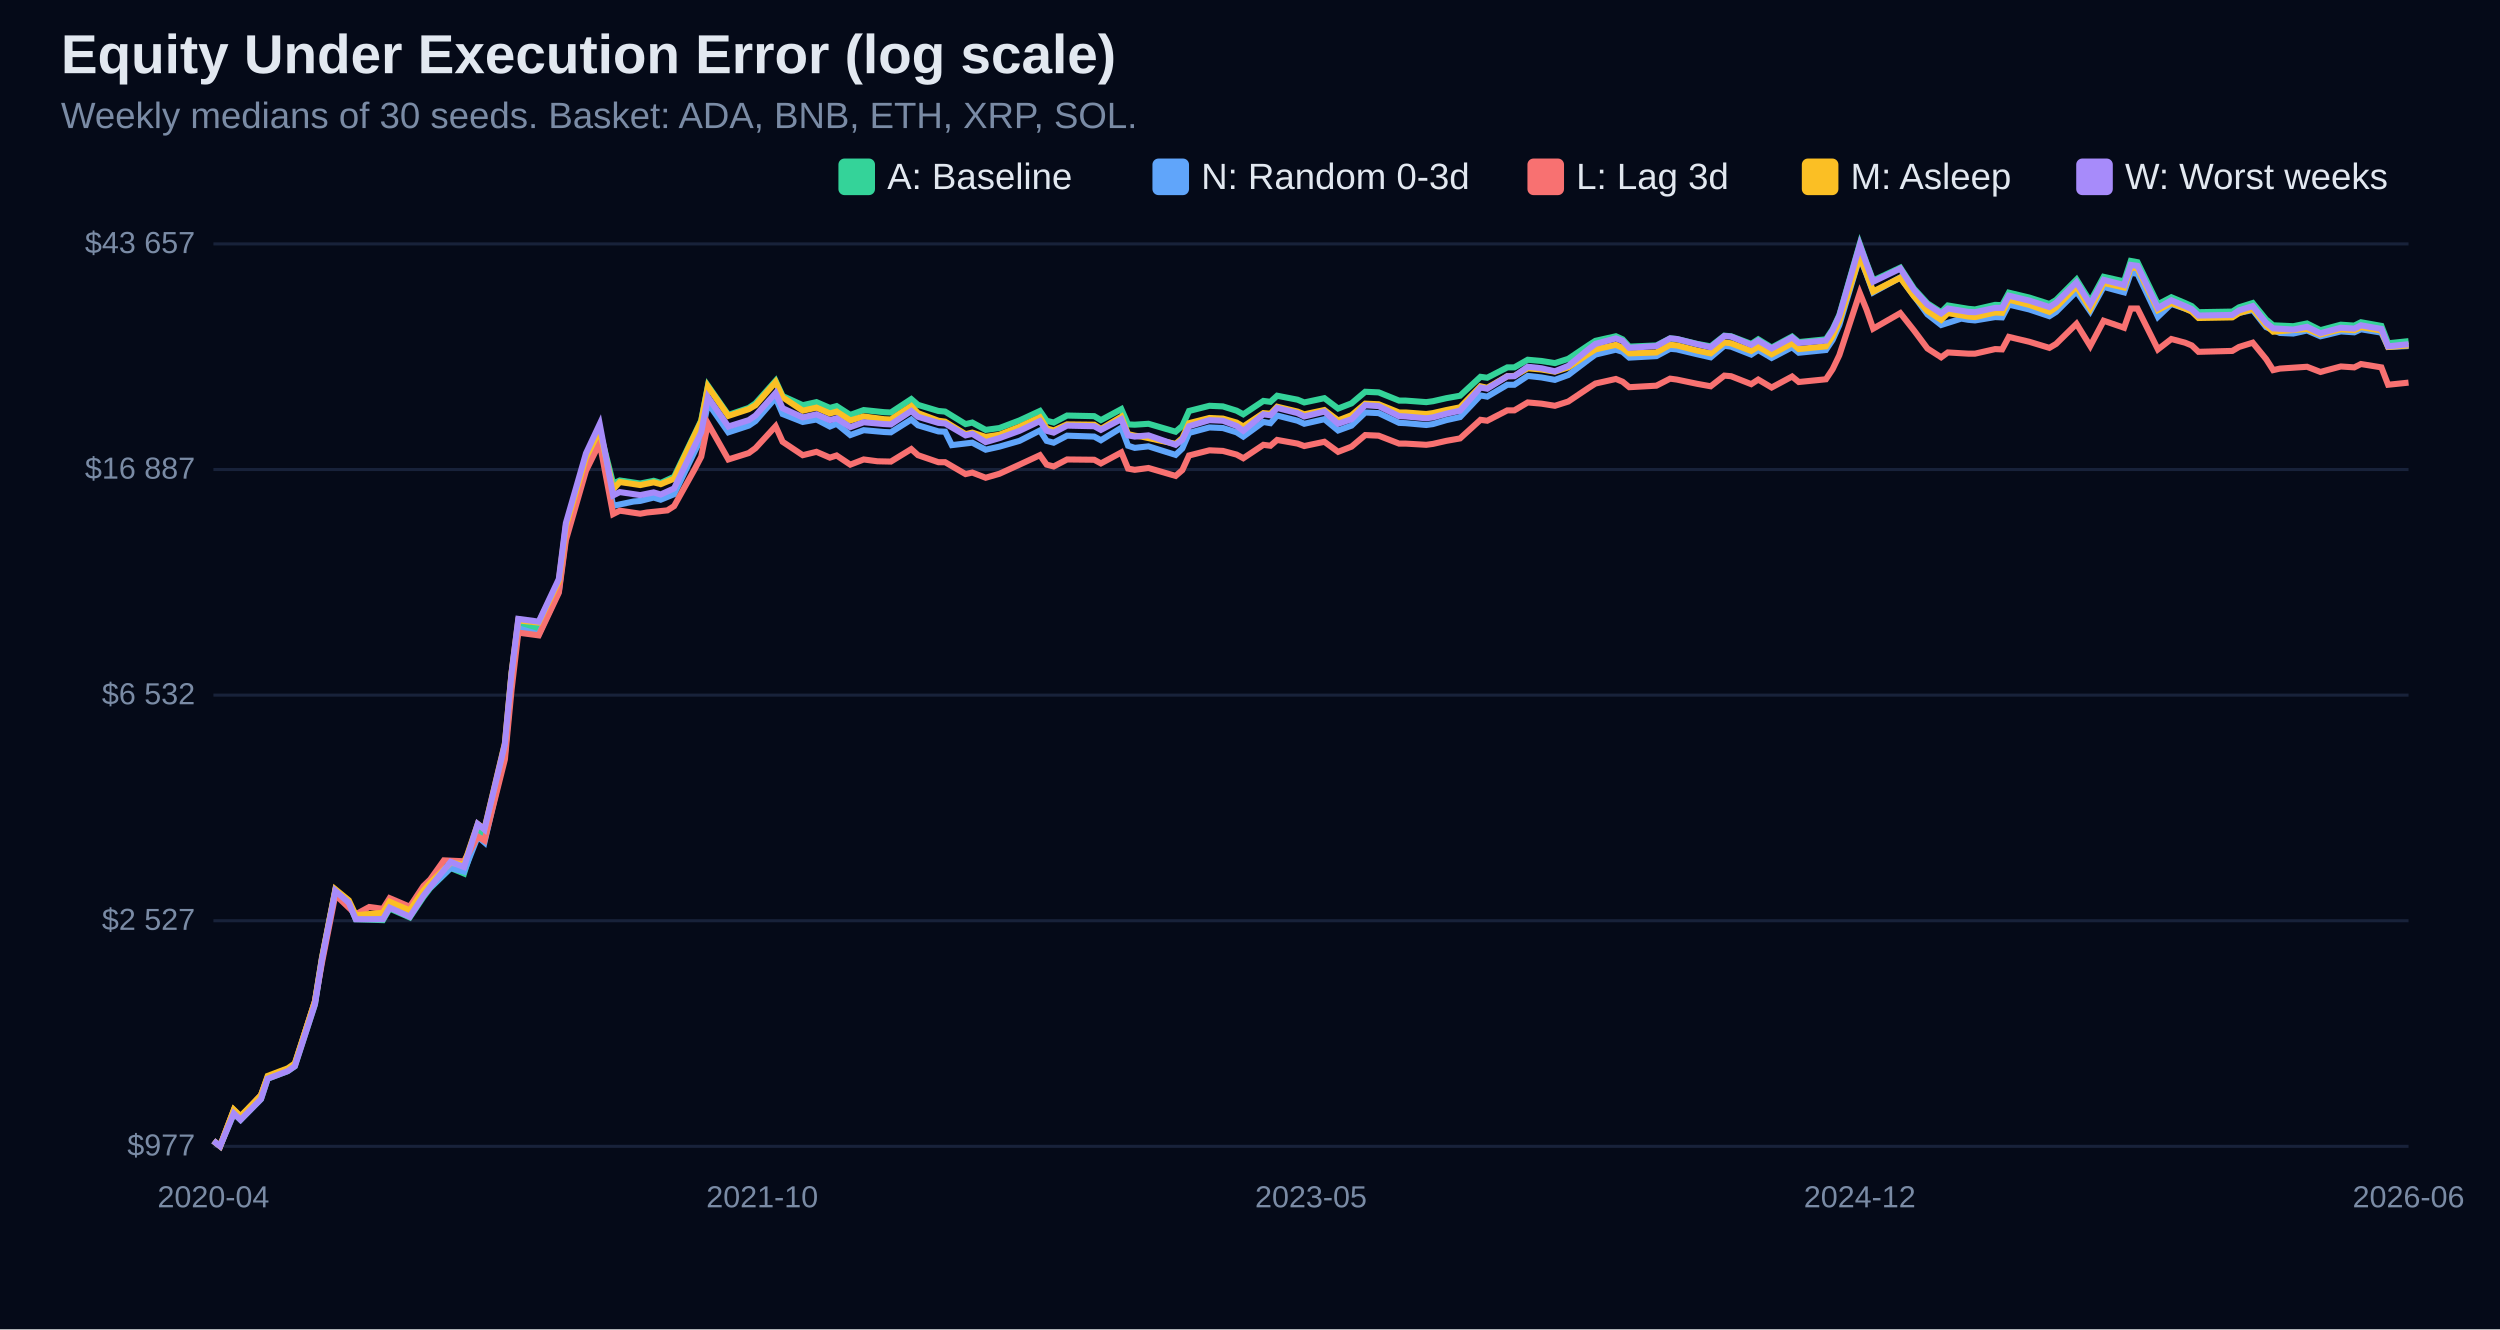
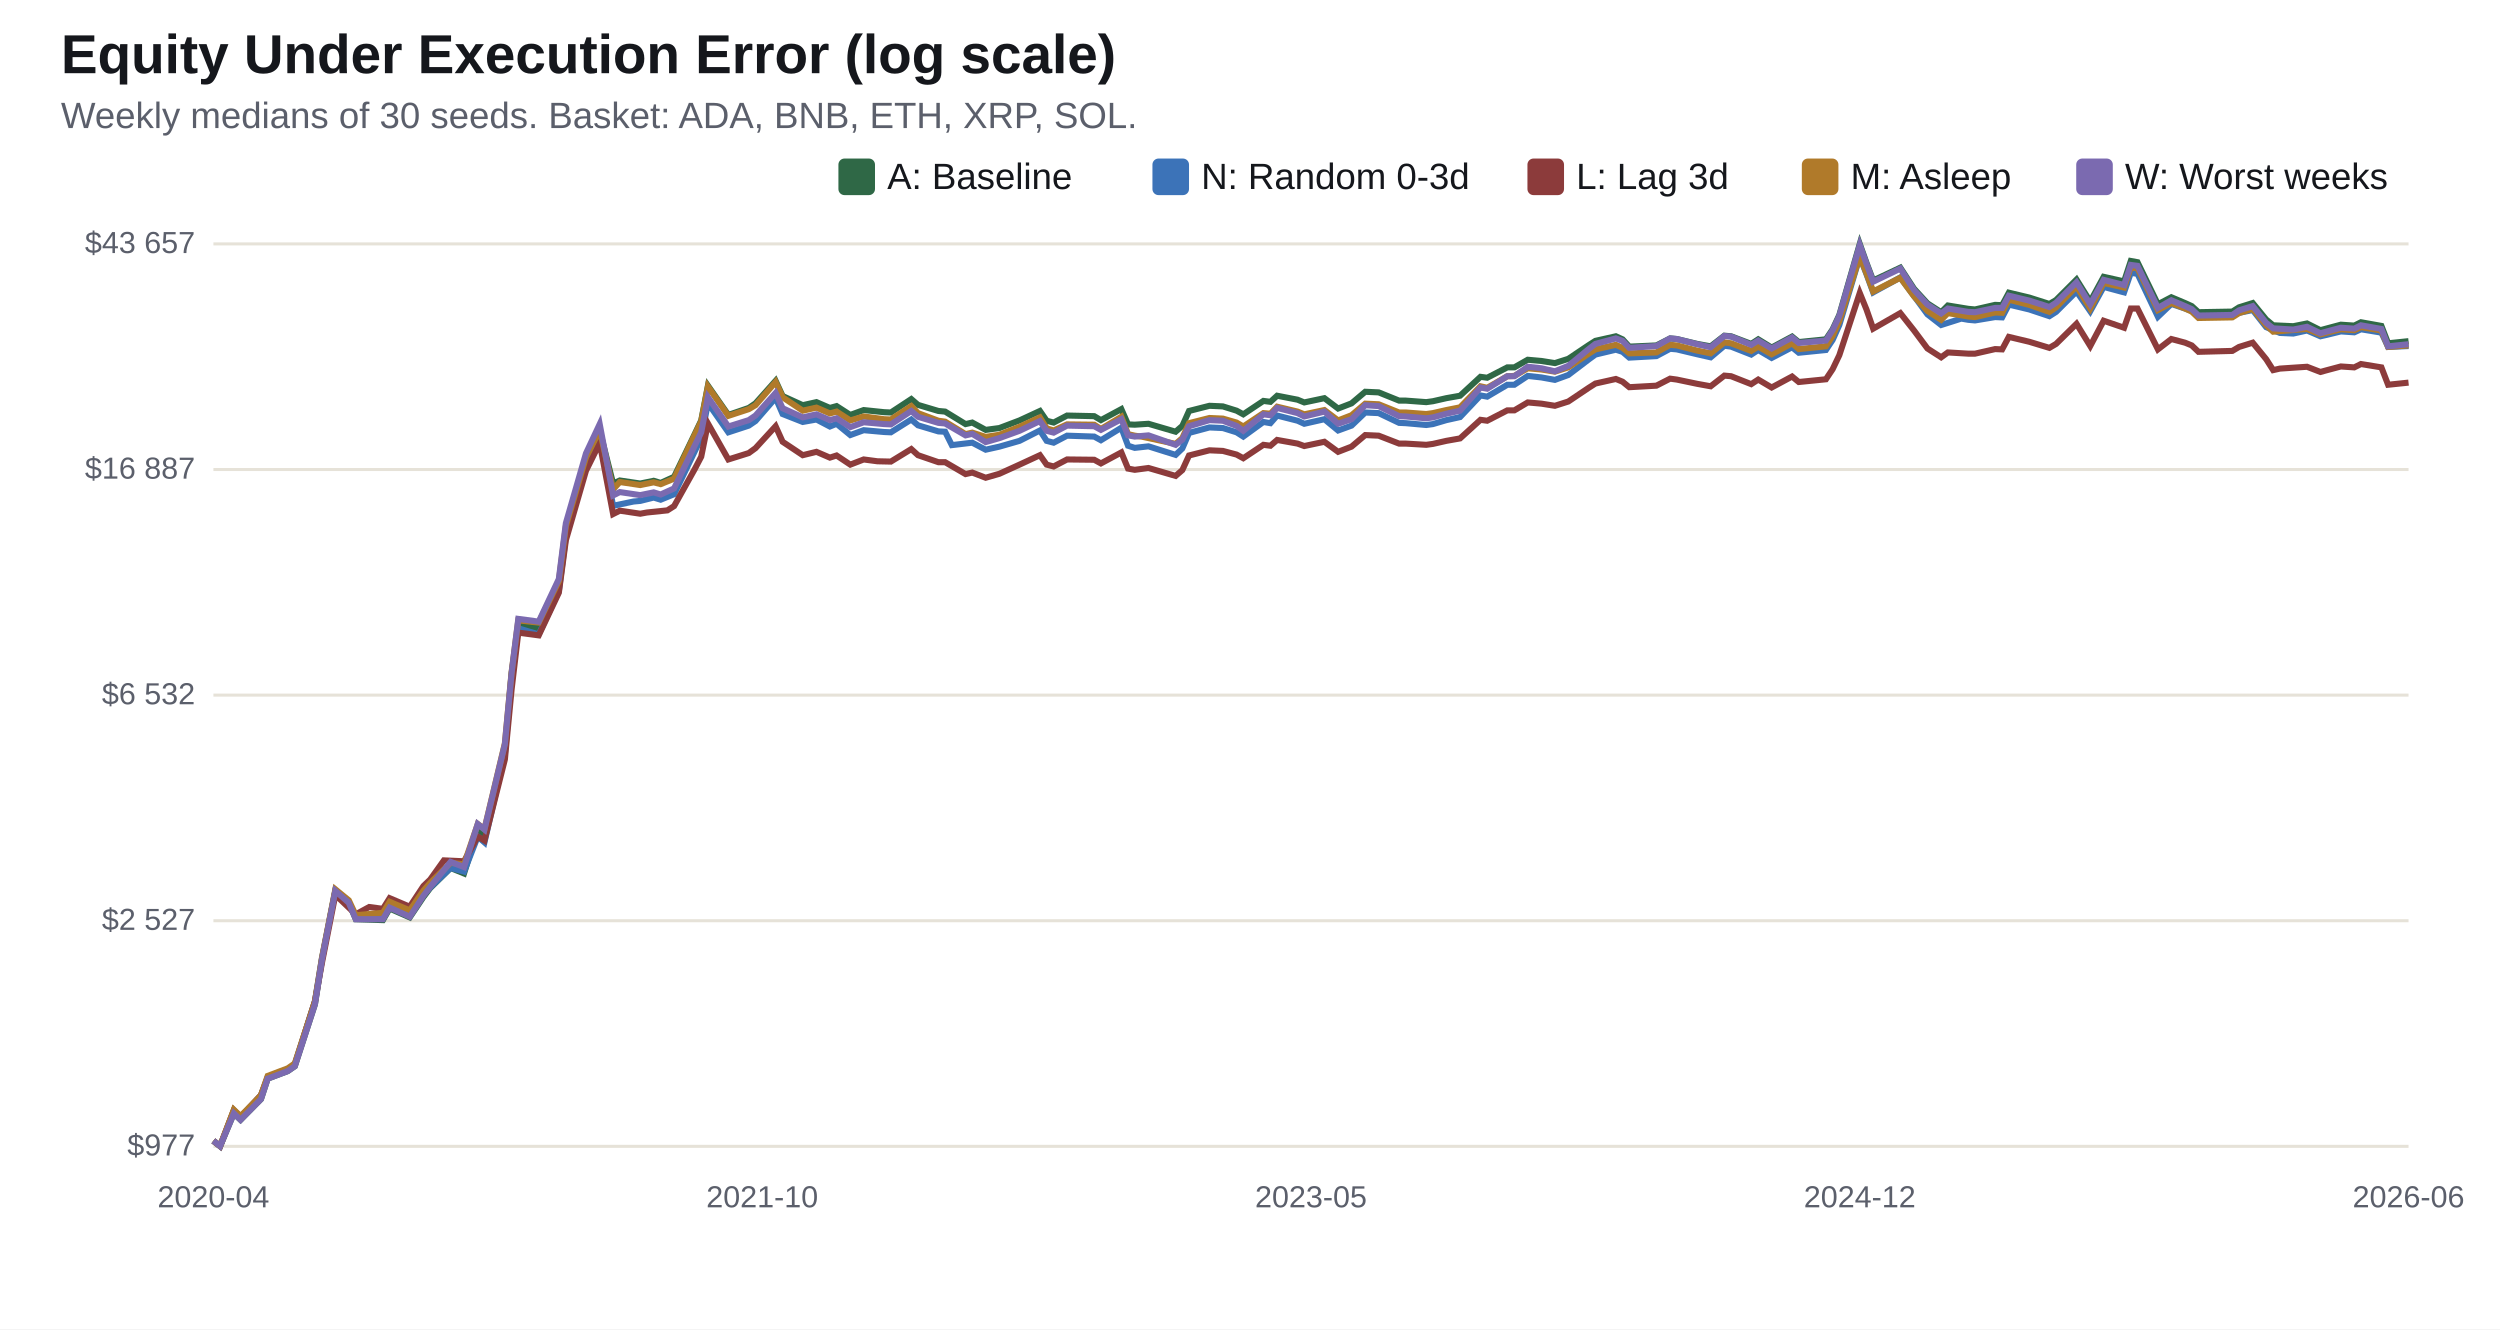
<svg xmlns="http://www.w3.org/2000/svg" width="820" height="436" viewBox="0 0 820 436" font-family="Plus Jakarta Sans,Segoe UI,Arial,sans-serif">
-   <rect width="820" height="436" fill="#050a18" />
-   <text x="20" y="24" font-size="18" font-weight="700" fill="#e2e8f0">Equity Under Execution Error (log scale)</text>
-   <text x="20" y="42" font-size="12" fill="#7a8ba5">Weekly medians of 30 seeds. Basket: ADA, BNB, ETH, XRP, SOL.</text>
-   <line x1="70" y1="376.0" x2="790" y2="376.0" stroke="#18223a" stroke-width="1" />
-   <text x="64" y="379.0" font-size="10" fill="#7a8ba5" text-anchor="end">$977</text>
-   <line x1="70" y1="302.0" x2="790" y2="302.0" stroke="#18223a" stroke-width="1" />
-   <text x="64" y="305.0" font-size="10" fill="#7a8ba5" text-anchor="end">$2 527</text>
-   <line x1="70" y1="228.0" x2="790" y2="228.0" stroke="#18223a" stroke-width="1" />
-   <text x="64" y="231.0" font-size="10" fill="#7a8ba5" text-anchor="end">$6 532</text>
-   <line x1="70" y1="154.0" x2="790" y2="154.0" stroke="#18223a" stroke-width="1" />
-   <text x="64" y="157.0" font-size="10" fill="#7a8ba5" text-anchor="end">$16 887</text>
-   <line x1="70" y1="80.0" x2="790" y2="80.0" stroke="#18223a" stroke-width="1" />
-   <text x="64" y="83.0" font-size="10" fill="#7a8ba5" text-anchor="end">$43 657</text>
-   <text x="70.0" y="396" font-size="10" fill="#7a8ba5" text-anchor="middle">2020-04</text>
-   <text x="250.0" y="396" font-size="10" fill="#7a8ba5" text-anchor="middle">2021-10</text>
-   <text x="430.0" y="396" font-size="10" fill="#7a8ba5" text-anchor="middle">2023-05</text>
-   <text x="610.0" y="396" font-size="10" fill="#7a8ba5" text-anchor="middle">2024-12</text>
-   <text x="790.0" y="396" font-size="10" fill="#7a8ba5" text-anchor="middle">2026-06</text>
-   <polyline points="70.0,374.2 72.2,375.9 76.7,365.2 78.9,367.3 85.6,360.5 87.8,353.8 94.4,351.3 96.7,349.7 103.3,329.4 105.6,314.8 110.0,292.2 114.4,296.1 116.7,301.5 125.6,301.8 127.8,298.0 134.4,300.9 138.9,294.2 141.1,291.3 147.8,284.7 152.2,286.5 156.7,272.1 158.9,274.1 165.6,246.0 167.8,221.1 170.0,205.1 176.7,206.1 183.3,192.0 185.6,173.8 192.2,150.8 196.7,141.2 201.1,158.6 203.3,157.6 210.0,158.6 214.4,157.7 216.7,158.4 221.1,156.4 227.8,142.5 230.0,137.9 232.2,126.5 238.9,136.1 245.6,133.8 247.8,132.3 254.4,124.9 256.7,129.9 263.3,132.9 267.8,131.9 272.2,133.8 274.4,133.2 278.9,136.1 283.3,134.5 290.0,135.2 292.2,135.3 298.9,130.9 301.1,132.8 307.8,134.8 310.0,135.0 316.7,139.1 318.9,138.6 323.3,141.0 327.8,140.4 334.4,137.9 341.1,134.8 343.3,138.0 345.6,138.6 350.0,136.3 358.9,136.5 361.1,137.8 367.8,134.2 370.0,139.2 372.2,139.3 376.7,139.0 385.6,141.6 387.8,139.7 390.0,134.8 396.7,133.1 401.1,133.3 405.6,134.7 407.8,135.9 414.4,131.5 416.7,131.8 418.9,129.8 425.6,131.1 427.8,132.0 434.4,130.6 438.9,134.0 443.3,132.3 447.8,128.5 452.2,128.7 458.9,131.4 461.1,131.4 467.8,131.9 470.0,131.6 474.4,130.6 478.9,129.8 485.6,123.6 487.8,123.9 494.4,120.5 496.7,120.5 501.1,118.0 505.6,118.4 510.0,119.1 514.4,117.7 521.1,113.2 523.3,111.8 530.0,110.3 532.2,111.3 534.4,113.7 543.3,113.3 547.8,111.0 550.0,111.2 556.7,112.8 561.1,113.6 565.6,110.1 567.8,110.3 574.4,112.8 576.7,111.3 581.1,114.0 587.8,110.4 590.0,112.2 598.9,111.3 601.1,108.0 603.3,103.3 610.0,80.0 612.2,86.2 614.4,92.0 623.3,87.8 627.8,94.7 632.2,99.5 636.7,102.4 638.9,100.2 645.6,101.3 647.8,101.5 654.4,100.0 656.7,100.1 658.9,96.0 665.6,97.6 672.2,99.7 674.4,98.4 681.1,91.7 685.6,98.9 690.0,90.8 696.7,92.3 698.9,85.6 701.1,86.0 707.8,99.8 712.2,97.5 716.7,99.4 718.9,100.4 721.1,102.4 732.2,102.2 734.4,100.8 738.9,99.4 743.3,104.8 745.6,106.7 752.2,107.0 756.7,106.1 761.1,108.3 763.3,107.7 767.8,106.5 772.2,106.8 774.4,105.7 781.1,106.9 783.3,112.6 790.0,111.9" fill="none" stroke="#34d399" stroke-width="2" />
-   <polyline points="70.0,374.2 72.2,376.0 76.7,364.2 78.9,366.4 85.6,359.3 87.8,353.3 94.4,350.7 96.7,349.1 103.3,328.4 105.6,314.3 110.0,292.1 114.4,296.1 116.7,300.7 125.6,301.0 127.8,297.4 134.4,300.2 138.9,293.4 141.1,291.1 147.8,284.7 152.2,285.9 156.7,274.4 158.9,276.3 165.6,247.4 167.8,223.4 170.0,206.1 176.7,208.1 183.3,193.9 185.6,176.1 192.2,152.7 196.7,143.4 201.1,165.9 207.8,164.5 210.0,164.3 214.4,163.2 216.7,163.9 221.1,162.1 227.8,148.2 230.0,143.7 232.2,132.2 238.9,141.8 245.6,139.6 247.8,138.1 254.4,130.5 256.7,135.8 263.3,138.4 267.8,137.6 272.2,139.9 274.4,139.0 278.9,142.7 283.3,141.1 290.0,141.7 292.2,141.8 298.9,137.6 301.1,139.5 307.8,141.5 310.0,141.6 312.2,146.0 318.9,145.2 323.3,147.5 327.8,146.5 334.4,144.6 341.1,141.2 343.3,144.6 345.6,145.2 350.0,142.9 358.9,143.2 361.1,144.4 367.8,140.3 370.0,146.2 372.2,146.9 376.7,146.4 385.6,149.2 387.8,147.1 390.0,142.0 396.7,140.2 401.1,140.4 405.6,141.8 407.8,143.2 414.4,138.4 416.7,138.8 418.9,136.3 425.6,138.0 427.8,139.0 434.4,137.5 438.9,141.2 443.3,139.6 447.8,135.3 452.2,135.5 458.9,138.7 461.1,138.8 467.8,139.4 470.0,139.1 474.4,137.8 478.9,136.8 485.6,129.7 487.8,130.1 494.4,126.2 496.7,126.2 501.1,123.3 505.6,123.8 510.0,124.6 514.4,123.0 521.1,117.9 523.3,116.3 530.0,114.7 532.2,115.4 534.4,117.3 543.3,116.8 547.8,114.4 550.0,114.6 556.7,116.2 561.1,117.2 565.6,113.4 567.8,113.7 574.4,116.3 576.7,114.8 581.1,117.4 587.8,113.9 590.0,115.7 598.9,114.8 601.1,111.5 603.3,106.6 610.0,84.2 612.2,89.9 614.4,95.9 623.3,91.0 627.8,97.1 632.2,103.1 636.7,106.6 643.3,104.5 645.6,104.9 647.8,105.1 654.4,104.0 656.7,104.1 658.9,99.9 665.6,101.5 672.2,103.7 674.4,102.3 681.1,95.6 685.6,102.1 690.0,94.1 696.7,95.9 698.9,89.5 701.1,89.8 707.8,103.9 712.2,99.7 716.7,101.2 718.9,102.0 721.1,103.9 732.2,103.7 734.4,102.6 738.9,101.7 743.3,107.3 747.8,109.2 752.2,109.4 756.7,108.4 761.1,110.3 763.3,109.8 767.8,108.7 772.2,109.0 774.4,108.0 781.1,109.1 783.3,113.8 790.0,113.5" fill="none" stroke="#60a5fa" stroke-width="2" />
-   <polyline points="70.0,374.2 72.2,375.9 76.7,364.2 78.9,366.4 85.6,359.2 87.8,353.5 94.4,350.9 96.7,349.3 103.3,328.4 105.6,315.8 110.0,293.5 116.7,299.9 121.1,297.5 125.6,298.1 127.8,294.6 134.4,297.4 138.9,290.6 141.1,288.5 145.6,282.2 152.2,282.5 156.7,274.4 158.9,275.7 165.6,249.1 167.8,226.2 170.0,207.5 176.7,208.4 183.3,194.4 185.6,177.2 192.2,154.4 196.7,145.3 201.1,168.6 203.3,167.5 210.0,168.5 212.2,168.1 218.9,167.4 221.1,166.0 227.8,154.0 230.0,149.8 232.2,138.9 238.9,150.7 245.6,148.6 247.8,147.0 254.4,139.8 256.7,144.9 263.3,149.3 267.8,148.2 272.2,150.1 274.4,149.4 278.9,152.4 283.3,150.7 287.8,151.3 292.2,151.4 298.9,147.3 301.1,149.3 307.8,151.6 310.0,151.6 316.7,155.5 318.9,155.0 323.3,156.7 327.8,155.4 334.4,152.4 341.1,149.3 343.3,152.4 345.6,153.0 350.0,150.7 358.9,150.8 361.1,152.0 367.8,148.4 370.0,153.7 372.2,154.1 376.7,153.5 385.6,156.1 387.8,154.2 390.0,149.4 396.7,147.7 401.1,147.9 405.6,149.1 407.8,150.3 414.4,145.9 416.7,146.2 418.9,144.3 425.6,145.5 427.8,146.3 434.4,144.9 438.9,148.2 443.3,146.5 447.8,142.7 452.2,142.9 458.9,145.5 461.1,145.5 467.8,145.9 470.0,145.6 474.4,144.6 478.9,143.8 485.6,137.7 487.8,138.0 494.4,134.6 496.7,134.6 501.1,132.0 505.6,132.4 510.0,133.1 514.4,131.7 521.1,127.2 523.3,125.8 530.0,124.3 532.2,125.2 534.4,127.0 543.3,126.5 547.8,124.2 550.0,124.5 556.7,125.9 561.1,126.7 565.6,123.2 567.8,123.4 574.4,126.0 576.7,124.5 581.1,127.1 587.8,123.5 590.0,125.3 598.9,124.4 601.1,121.1 603.3,116.5 610.0,96.1 612.2,101.5 614.4,107.8 623.3,102.7 627.8,108.4 632.2,114.3 636.7,117.2 638.9,115.6 645.6,116.0 647.8,116.0 654.4,114.5 656.7,114.6 658.9,110.5 665.6,112.1 672.2,114.1 674.4,112.8 681.1,106.2 685.6,113.5 690.0,105.2 696.7,107.5 698.9,101.2 701.1,101.2 707.8,114.6 712.2,111.2 716.7,112.4 718.9,113.3 721.1,115.4 732.2,115.1 734.4,113.8 738.9,112.4 743.3,117.8 745.6,121.4 747.8,120.9 756.7,120.3 761.1,122.0 763.3,121.4 767.8,120.2 772.2,120.5 774.4,119.4 781.1,120.5 783.3,126.2 790.0,125.5" fill="none" stroke="#f87171" stroke-width="2" />
-   <polyline points="70.0,374.2 72.2,375.9 76.7,364.0 78.9,366.1 85.6,359.3 87.8,352.9 94.4,350.4 96.7,348.8 103.3,328.6 105.6,314.2 110.0,291.7 114.4,295.3 116.7,300.2 125.6,299.4 127.8,295.8 134.4,298.6 138.9,292.1 141.1,289.6 147.8,283.0 152.2,283.5 156.7,270.3 158.9,271.9 165.6,243.8 167.8,220.5 170.0,203.5 176.7,204.2 183.3,190.6 185.6,172.6 192.2,150.0 196.7,141.1 201.1,160.5 203.3,158.1 210.0,159.1 214.4,158.2 216.7,158.8 221.1,157.0 227.8,142.8 230.0,138.2 232.2,126.8 238.9,136.4 245.6,134.2 247.8,132.9 254.4,125.3 256.7,130.3 263.3,134.7 267.8,133.7 272.2,135.6 274.4,135.0 278.9,137.9 283.3,136.6 290.0,137.5 292.2,137.6 298.9,133.2 301.1,135.5 307.8,138.0 310.0,138.3 316.7,142.4 318.9,141.9 323.3,143.3 327.8,142.6 334.4,140.0 341.1,136.9 343.3,140.5 345.6,141.2 350.0,139.2 358.9,139.3 361.1,140.7 367.8,136.7 370.0,142.4 372.2,142.9 374.4,143.2 385.6,145.6 387.8,143.7 390.0,138.8 396.7,137.1 401.1,137.3 405.6,138.6 407.8,139.9 414.4,135.5 416.7,135.7 418.9,133.4 425.6,135.0 427.8,135.9 434.4,134.5 438.9,137.9 443.3,136.2 447.8,132.4 452.2,132.6 458.9,135.3 461.1,135.3 467.8,135.8 470.0,135.5 474.4,134.5 478.9,133.6 485.6,126.7 487.8,127.2 494.4,123.4 496.7,123.3 501.1,120.8 505.6,121.2 510.0,121.9 514.4,120.5 521.1,116.0 523.3,114.6 530.0,113.1 532.2,114.1 534.4,115.9 543.3,115.6 547.8,113.1 550.0,113.3 556.7,115.0 561.1,115.9 565.6,112.3 567.8,112.6 574.4,115.1 576.7,113.7 581.1,116.2 587.8,112.6 590.0,114.5 598.9,113.6 601.1,110.2 603.3,105.3 610.0,84.1 612.2,89.7 614.4,95.6 623.3,91.1 627.8,97.2 632.2,102.0 636.7,104.9 638.9,102.7 645.6,103.8 647.8,104.0 654.4,102.5 656.7,102.6 658.9,98.3 665.6,100.0 672.2,102.3 674.4,100.8 681.1,93.9 685.6,101.2 690.0,92.8 696.7,94.3 698.9,87.7 701.1,88.0 707.8,101.7 712.2,99.4 716.7,101.2 718.9,102.2 721.1,104.3 732.2,104.1 734.4,102.7 738.9,101.3 743.3,106.7 745.6,108.8 747.8,108.6 756.7,107.9 761.1,109.7 763.3,109.1 767.8,108.0 772.2,108.3 774.4,107.3 781.1,108.4 783.3,113.8 790.0,113.3" fill="none" stroke="#fbbf24" stroke-width="2" />
-   <polyline points="70.0,374.2 72.2,375.9 76.7,365.2 78.9,367.3 85.6,360.5 87.8,353.8 94.4,351.3 96.7,349.7 103.3,329.4 105.6,314.8 110.0,292.2 114.4,296.1 116.7,301.5 125.6,301.5 127.8,297.7 134.4,300.7 138.9,293.8 141.1,290.9 147.8,282.7 152.2,284.4 156.7,270.3 158.9,272.1 165.6,244.1 167.8,220.8 170.0,203.0 176.7,203.9 183.3,189.9 185.6,171.6 192.2,148.7 196.7,139.1 201.1,162.5 203.3,161.4 210.0,162.4 214.4,161.5 216.7,162.2 221.1,160.2 227.8,146.3 230.0,141.8 232.2,130.3 238.9,139.9 245.6,137.8 247.8,136.3 254.4,128.9 256.7,133.9 263.3,136.9 267.8,135.9 272.2,137.8 274.4,137.2 278.9,140.1 283.3,138.5 290.0,139.1 292.2,139.2 298.9,134.8 301.1,136.7 307.8,138.7 310.0,138.9 316.7,142.8 318.9,142.3 323.3,145.0 327.8,143.7 334.4,141.3 341.1,138.1 343.3,141.3 345.6,141.9 350.0,139.6 358.9,139.8 361.1,141.0 367.8,137.5 370.0,142.8 372.2,143.2 376.7,142.8 385.6,145.9 387.8,144.2 390.0,139.8 396.7,137.8 401.1,138.0 405.6,139.7 407.8,141.3 414.4,135.9 416.7,136.2 418.9,133.8 425.6,135.5 427.8,136.6 434.4,135.0 438.9,139.0 443.3,137.5 447.8,132.9 452.2,133.2 458.9,136.5 461.1,136.6 467.8,137.2 470.0,136.9 474.4,135.7 478.9,134.7 485.6,127.1 487.8,127.5 494.4,123.4 496.7,123.4 501.1,120.3 505.6,120.8 510.0,121.8 514.4,120.0 521.1,114.5 523.3,112.8 530.0,111.0 532.2,111.8 534.4,114.1 543.3,113.5 547.8,111.0 550.0,111.2 556.7,112.9 561.1,113.9 565.6,110.2 567.8,110.4 574.4,113.1 576.7,111.7 581.1,114.3 587.8,110.7 590.0,112.5 598.9,111.7 601.1,108.3 603.3,103.6 610.0,80.4 612.2,86.5 614.4,92.4 623.3,88.1 627.8,95.1 632.2,99.9 636.7,102.8 638.9,101.2 645.6,102.3 647.8,102.4 654.4,101.0 656.7,101.0 658.9,97.0 665.6,98.6 672.2,100.7 674.4,99.3 681.1,92.6 685.6,99.8 690.0,91.8 696.7,93.5 698.9,86.9 701.1,87.2 707.8,101.0 712.2,98.5 716.7,100.4 718.9,101.4 721.1,103.5 732.2,103.3 734.4,101.8 738.9,100.4 743.3,105.9 745.6,107.7 752.2,108.1 756.7,107.2 761.1,109.3 763.3,108.7 767.8,107.5 772.2,107.8 774.4,106.7 781.1,107.9 783.3,113.6 790.0,112.9" fill="none" stroke="#a78bfa" stroke-width="2" />
-   <text x="697" y="62" font-size="12" fill="#e2e8f0">W: Worst weeks</text>
-   <rect x="681" y="52" width="12" height="12" rx="2" fill="#a78bfa" />
-   <text x="607" y="62" font-size="12" fill="#e2e8f0">M: Asleep</text>
-   <rect x="591" y="52" width="12" height="12" rx="2" fill="#fbbf24" />
-   <text x="517" y="62" font-size="12" fill="#e2e8f0">L: Lag 3d</text>
-   <rect x="501" y="52" width="12" height="12" rx="2" fill="#f87171" />
-   <text x="394" y="62" font-size="12" fill="#e2e8f0">N: Random 0-3d</text>
-   <rect x="378" y="52" width="12" height="12" rx="2" fill="#60a5fa" />
-   <text x="291" y="62" font-size="12" fill="#e2e8f0">A: Baseline</text>
-   <rect x="275" y="52" width="12" height="12" rx="2" fill="#34d399" />
+   <rect width="820" height="436" fill="#FFFFFF" />
+   <text x="20" y="24" font-size="18" font-weight="700" fill="#15171C">Equity Under Execution Error (log scale)</text>
+   <text x="20" y="42" font-size="12" fill="#5B5F6B">Weekly medians of 30 seeds. Basket: ADA, BNB, ETH, XRP, SOL.</text>
+   <line x1="70" y1="376.0" x2="790" y2="376.0" stroke="#E6E2D8" stroke-width="1" />
+   <text x="64" y="379.0" font-size="10" fill="#5B5F6B" text-anchor="end">$977</text>
+   <line x1="70" y1="302.0" x2="790" y2="302.0" stroke="#E6E2D8" stroke-width="1" />
+   <text x="64" y="305.0" font-size="10" fill="#5B5F6B" text-anchor="end">$2 527</text>
+   <line x1="70" y1="228.0" x2="790" y2="228.0" stroke="#E6E2D8" stroke-width="1" />
+   <text x="64" y="231.0" font-size="10" fill="#5B5F6B" text-anchor="end">$6 532</text>
+   <line x1="70" y1="154.0" x2="790" y2="154.0" stroke="#E6E2D8" stroke-width="1" />
+   <text x="64" y="157.0" font-size="10" fill="#5B5F6B" text-anchor="end">$16 887</text>
+   <line x1="70" y1="80.0" x2="790" y2="80.0" stroke="#E6E2D8" stroke-width="1" />
+   <text x="64" y="83.0" font-size="10" fill="#5B5F6B" text-anchor="end">$43 657</text>
+   <text x="70.0" y="396" font-size="10" fill="#5B5F6B" text-anchor="middle">2020-04</text>
+   <text x="250.0" y="396" font-size="10" fill="#5B5F6B" text-anchor="middle">2021-10</text>
+   <text x="430.0" y="396" font-size="10" fill="#5B5F6B" text-anchor="middle">2023-05</text>
+   <text x="610.0" y="396" font-size="10" fill="#5B5F6B" text-anchor="middle">2024-12</text>
+   <text x="790.0" y="396" font-size="10" fill="#5B5F6B" text-anchor="middle">2026-06</text>
+   <polyline points="70.0,374.2 72.2,375.9 76.7,365.2 78.9,367.3 85.6,360.5 87.8,353.8 94.4,351.3 96.7,349.7 103.3,329.4 105.6,314.8 110.0,292.2 114.4,296.1 116.7,301.5 125.6,301.8 127.8,298.0 134.4,300.9 138.9,294.2 141.1,291.3 147.8,284.7 152.2,286.5 156.7,272.1 158.9,274.1 165.6,246.0 167.8,221.1 170.0,205.1 176.7,206.1 183.3,192.0 185.6,173.8 192.2,150.8 196.7,141.2 201.1,158.6 203.3,157.6 210.0,158.6 214.4,157.7 216.7,158.4 221.1,156.4 227.8,142.5 230.0,137.9 232.2,126.5 238.9,136.1 245.6,133.8 247.8,132.3 254.4,124.9 256.7,129.9 263.3,132.9 267.8,131.9 272.2,133.8 274.4,133.2 278.9,136.1 283.3,134.5 290.0,135.2 292.2,135.3 298.9,130.9 301.1,132.8 307.8,134.8 310.0,135.0 316.7,139.1 318.9,138.6 323.3,141.0 327.8,140.4 334.4,137.9 341.1,134.8 343.3,138.0 345.6,138.6 350.0,136.3 358.9,136.5 361.1,137.8 367.8,134.2 370.0,139.2 372.2,139.3 376.7,139.0 385.6,141.6 387.8,139.7 390.0,134.8 396.7,133.1 401.1,133.3 405.6,134.7 407.8,135.9 414.4,131.5 416.7,131.8 418.9,129.8 425.6,131.1 427.8,132.0 434.4,130.6 438.9,134.0 443.3,132.3 447.8,128.5 452.2,128.7 458.9,131.4 461.1,131.4 467.8,131.9 470.0,131.6 474.4,130.6 478.9,129.8 485.6,123.6 487.8,123.9 494.4,120.5 496.7,120.5 501.1,118.0 505.6,118.4 510.0,119.1 514.4,117.7 521.1,113.2 523.3,111.8 530.0,110.3 532.2,111.3 534.4,113.7 543.3,113.3 547.8,111.0 550.0,111.2 556.7,112.8 561.1,113.6 565.6,110.1 567.8,110.3 574.4,112.8 576.7,111.3 581.1,114.0 587.8,110.4 590.0,112.2 598.9,111.3 601.1,108.0 603.3,103.3 610.0,80.0 612.2,86.2 614.4,92.0 623.3,87.8 627.8,94.7 632.2,99.5 636.7,102.4 638.9,100.2 645.6,101.3 647.8,101.5 654.4,100.0 656.7,100.1 658.9,96.0 665.6,97.6 672.2,99.7 674.4,98.4 681.1,91.7 685.6,98.9 690.0,90.8 696.7,92.3 698.9,85.6 701.1,86.0 707.8,99.8 712.2,97.5 716.7,99.4 718.9,100.4 721.1,102.4 732.2,102.2 734.4,100.8 738.9,99.4 743.3,104.8 745.6,106.7 752.2,107.0 756.7,106.1 761.1,108.3 763.3,107.7 767.8,106.5 772.2,106.8 774.4,105.7 781.1,106.9 783.3,112.6 790.0,111.9" fill="none" stroke="#2F6846" stroke-width="2" />
+   <polyline points="70.0,374.2 72.2,376.0 76.7,364.2 78.9,366.4 85.6,359.3 87.8,353.3 94.4,350.7 96.7,349.1 103.3,328.4 105.6,314.3 110.0,292.1 114.4,296.1 116.7,300.7 125.6,301.0 127.8,297.4 134.4,300.2 138.9,293.4 141.1,291.1 147.8,284.7 152.2,285.9 156.7,274.4 158.9,276.3 165.6,247.4 167.8,223.4 170.0,206.1 176.7,208.1 183.3,193.9 185.6,176.1 192.2,152.7 196.7,143.4 201.1,165.9 207.8,164.5 210.0,164.3 214.4,163.2 216.7,163.9 221.1,162.1 227.8,148.2 230.0,143.7 232.2,132.2 238.9,141.8 245.6,139.6 247.8,138.1 254.4,130.5 256.7,135.8 263.3,138.4 267.8,137.6 272.2,139.9 274.4,139.0 278.9,142.7 283.3,141.1 290.0,141.7 292.2,141.8 298.9,137.6 301.1,139.5 307.8,141.5 310.0,141.6 312.2,146.0 318.9,145.2 323.3,147.5 327.8,146.5 334.4,144.6 341.1,141.2 343.3,144.6 345.6,145.2 350.0,142.9 358.9,143.2 361.1,144.4 367.8,140.3 370.0,146.2 372.2,146.9 376.7,146.4 385.6,149.2 387.8,147.1 390.0,142.0 396.7,140.2 401.1,140.4 405.6,141.8 407.8,143.2 414.4,138.4 416.7,138.8 418.9,136.3 425.6,138.0 427.8,139.0 434.4,137.5 438.9,141.2 443.3,139.6 447.8,135.3 452.2,135.5 458.9,138.7 461.1,138.8 467.8,139.4 470.0,139.1 474.4,137.8 478.9,136.8 485.6,129.7 487.8,130.1 494.4,126.2 496.7,126.2 501.1,123.3 505.6,123.8 510.0,124.6 514.4,123.0 521.1,117.9 523.3,116.3 530.0,114.7 532.2,115.4 534.4,117.3 543.3,116.8 547.8,114.4 550.0,114.6 556.7,116.2 561.1,117.2 565.6,113.4 567.8,113.7 574.4,116.3 576.7,114.8 581.1,117.4 587.8,113.9 590.0,115.7 598.9,114.8 601.1,111.5 603.3,106.6 610.0,84.2 612.2,89.9 614.4,95.9 623.3,91.0 627.8,97.1 632.2,103.1 636.7,106.6 643.3,104.5 645.6,104.9 647.8,105.1 654.4,104.0 656.7,104.1 658.9,99.9 665.6,101.5 672.2,103.7 674.4,102.3 681.1,95.6 685.6,102.1 690.0,94.1 696.7,95.9 698.9,89.5 701.1,89.8 707.8,103.9 712.2,99.7 716.7,101.2 718.9,102.0 721.1,103.9 732.2,103.7 734.4,102.6 738.9,101.7 743.3,107.3 747.8,109.2 752.2,109.4 756.7,108.4 761.1,110.3 763.3,109.8 767.8,108.7 772.2,109.0 774.4,108.0 781.1,109.1 783.3,113.8 790.0,113.5" fill="none" stroke="#3C73B8" stroke-width="2" />
+   <polyline points="70.0,374.2 72.2,375.9 76.7,364.2 78.9,366.4 85.6,359.2 87.8,353.5 94.4,350.9 96.7,349.3 103.3,328.4 105.6,315.8 110.0,293.5 116.7,299.9 121.1,297.5 125.6,298.1 127.8,294.6 134.4,297.4 138.9,290.6 141.1,288.5 145.6,282.2 152.2,282.5 156.7,274.4 158.9,275.7 165.6,249.1 167.8,226.2 170.0,207.5 176.7,208.4 183.3,194.4 185.6,177.2 192.2,154.4 196.7,145.3 201.1,168.6 203.3,167.5 210.0,168.5 212.2,168.1 218.9,167.4 221.1,166.0 227.8,154.0 230.0,149.8 232.2,138.9 238.9,150.7 245.6,148.6 247.8,147.0 254.4,139.8 256.7,144.9 263.3,149.3 267.8,148.2 272.2,150.1 274.4,149.4 278.9,152.4 283.3,150.7 287.8,151.3 292.2,151.4 298.9,147.3 301.1,149.3 307.8,151.6 310.0,151.6 316.7,155.5 318.9,155.0 323.3,156.7 327.8,155.4 334.4,152.4 341.1,149.3 343.3,152.4 345.6,153.0 350.0,150.7 358.9,150.8 361.1,152.0 367.8,148.4 370.0,153.7 372.2,154.1 376.7,153.5 385.6,156.1 387.8,154.2 390.0,149.4 396.7,147.7 401.1,147.9 405.6,149.1 407.8,150.3 414.4,145.9 416.7,146.2 418.9,144.3 425.6,145.5 427.8,146.3 434.4,144.9 438.9,148.2 443.3,146.5 447.8,142.7 452.2,142.9 458.9,145.5 461.1,145.5 467.8,145.9 470.0,145.6 474.4,144.6 478.9,143.8 485.6,137.7 487.8,138.0 494.4,134.6 496.7,134.6 501.1,132.0 505.6,132.4 510.0,133.1 514.4,131.7 521.1,127.2 523.3,125.8 530.0,124.3 532.2,125.2 534.4,127.0 543.3,126.5 547.8,124.2 550.0,124.5 556.7,125.9 561.1,126.7 565.6,123.2 567.8,123.4 574.4,126.0 576.7,124.5 581.1,127.1 587.8,123.5 590.0,125.3 598.9,124.4 601.1,121.1 603.3,116.5 610.0,96.1 612.2,101.5 614.4,107.8 623.3,102.7 627.8,108.4 632.2,114.3 636.7,117.2 638.9,115.6 645.6,116.0 647.8,116.0 654.4,114.5 656.7,114.6 658.9,110.5 665.6,112.1 672.2,114.1 674.4,112.8 681.1,106.2 685.6,113.5 690.0,105.2 696.7,107.5 698.9,101.2 701.1,101.2 707.8,114.6 712.2,111.2 716.7,112.4 718.9,113.3 721.1,115.4 732.2,115.1 734.4,113.8 738.9,112.4 743.3,117.8 745.6,121.4 747.8,120.9 756.7,120.3 761.1,122.0 763.3,121.4 767.8,120.2 772.2,120.5 774.4,119.4 781.1,120.5 783.3,126.2 790.0,125.5" fill="none" stroke="#8C3B3B" stroke-width="2" />
+   <polyline points="70.0,374.2 72.2,375.9 76.7,364.0 78.9,366.1 85.6,359.3 87.8,352.9 94.4,350.4 96.7,348.8 103.3,328.6 105.6,314.2 110.0,291.7 114.4,295.3 116.7,300.2 125.6,299.4 127.8,295.8 134.4,298.6 138.9,292.1 141.1,289.6 147.8,283.0 152.2,283.5 156.7,270.3 158.9,271.9 165.6,243.8 167.8,220.5 170.0,203.5 176.7,204.2 183.3,190.6 185.6,172.6 192.2,150.0 196.7,141.1 201.1,160.5 203.3,158.1 210.0,159.1 214.4,158.2 216.7,158.8 221.1,157.0 227.8,142.8 230.0,138.2 232.2,126.8 238.9,136.4 245.6,134.2 247.8,132.9 254.4,125.3 256.7,130.3 263.3,134.7 267.8,133.7 272.2,135.6 274.4,135.0 278.9,137.9 283.3,136.6 290.0,137.5 292.2,137.6 298.9,133.2 301.1,135.5 307.8,138.0 310.0,138.3 316.7,142.4 318.9,141.9 323.3,143.3 327.8,142.6 334.4,140.0 341.1,136.9 343.3,140.5 345.6,141.2 350.0,139.2 358.9,139.3 361.1,140.7 367.8,136.7 370.0,142.4 372.2,142.9 374.4,143.2 385.6,145.6 387.8,143.7 390.0,138.8 396.7,137.1 401.1,137.3 405.6,138.6 407.8,139.9 414.4,135.5 416.7,135.7 418.9,133.4 425.6,135.0 427.8,135.9 434.4,134.5 438.9,137.9 443.3,136.2 447.8,132.4 452.2,132.6 458.9,135.3 461.1,135.3 467.8,135.8 470.0,135.5 474.4,134.5 478.9,133.6 485.6,126.7 487.8,127.2 494.4,123.4 496.7,123.3 501.1,120.8 505.6,121.2 510.0,121.9 514.4,120.5 521.1,116.0 523.3,114.6 530.0,113.1 532.2,114.1 534.4,115.9 543.3,115.6 547.8,113.1 550.0,113.3 556.7,115.0 561.1,115.9 565.6,112.3 567.8,112.6 574.4,115.1 576.7,113.7 581.1,116.2 587.8,112.6 590.0,114.5 598.9,113.6 601.1,110.2 603.3,105.3 610.0,84.1 612.2,89.7 614.4,95.6 623.3,91.1 627.8,97.2 632.2,102.0 636.7,104.9 638.9,102.7 645.6,103.8 647.8,104.0 654.4,102.5 656.7,102.6 658.9,98.3 665.6,100.0 672.2,102.3 674.4,100.8 681.1,93.9 685.6,101.2 690.0,92.8 696.7,94.3 698.9,87.7 701.1,88.0 707.8,101.7 712.2,99.4 716.7,101.2 718.9,102.2 721.1,104.3 732.2,104.1 734.4,102.7 738.9,101.3 743.3,106.7 745.6,108.8 747.8,108.6 756.7,107.9 761.1,109.7 763.3,109.1 767.8,108.0 772.2,108.3 774.4,107.3 781.1,108.4 783.3,113.8 790.0,113.3" fill="none" stroke="#B07A2A" stroke-width="2" />
+   <polyline points="70.0,374.2 72.2,375.9 76.7,365.2 78.9,367.3 85.6,360.5 87.8,353.8 94.4,351.3 96.7,349.7 103.3,329.4 105.6,314.8 110.0,292.2 114.4,296.1 116.7,301.5 125.6,301.5 127.8,297.7 134.4,300.7 138.9,293.8 141.1,290.9 147.8,282.7 152.2,284.4 156.7,270.3 158.9,272.1 165.6,244.1 167.8,220.8 170.0,203.0 176.7,203.9 183.3,189.9 185.6,171.6 192.2,148.7 196.7,139.1 201.1,162.5 203.3,161.4 210.0,162.4 214.4,161.5 216.7,162.2 221.1,160.2 227.8,146.3 230.0,141.8 232.2,130.3 238.9,139.9 245.6,137.8 247.8,136.3 254.4,128.9 256.7,133.9 263.3,136.9 267.8,135.9 272.2,137.8 274.4,137.2 278.9,140.1 283.3,138.5 290.0,139.1 292.2,139.2 298.9,134.8 301.1,136.7 307.8,138.7 310.0,138.9 316.7,142.8 318.9,142.3 323.3,145.0 327.8,143.7 334.4,141.3 341.1,138.1 343.3,141.3 345.6,141.9 350.0,139.6 358.9,139.8 361.1,141.0 367.8,137.5 370.0,142.8 372.2,143.2 376.7,142.8 385.6,145.9 387.8,144.2 390.0,139.8 396.7,137.8 401.1,138.0 405.6,139.7 407.8,141.3 414.4,135.9 416.7,136.2 418.9,133.8 425.6,135.5 427.8,136.6 434.4,135.0 438.9,139.0 443.3,137.5 447.8,132.9 452.2,133.2 458.9,136.5 461.1,136.6 467.8,137.2 470.0,136.9 474.4,135.7 478.9,134.7 485.6,127.1 487.8,127.5 494.4,123.4 496.7,123.4 501.1,120.3 505.6,120.8 510.0,121.8 514.4,120.0 521.1,114.5 523.3,112.8 530.0,111.0 532.2,111.8 534.4,114.1 543.3,113.5 547.8,111.0 550.0,111.2 556.7,112.9 561.1,113.9 565.6,110.2 567.8,110.4 574.4,113.1 576.7,111.7 581.1,114.3 587.8,110.7 590.0,112.5 598.9,111.7 601.1,108.3 603.3,103.6 610.0,80.4 612.2,86.5 614.4,92.4 623.3,88.1 627.8,95.1 632.2,99.9 636.7,102.8 638.9,101.2 645.6,102.3 647.8,102.4 654.4,101.0 656.7,101.0 658.9,97.0 665.6,98.6 672.2,100.7 674.4,99.3 681.1,92.6 685.6,99.8 690.0,91.8 696.7,93.5 698.9,86.9 701.1,87.2 707.8,101.0 712.2,98.5 716.7,100.4 718.9,101.4 721.1,103.5 732.2,103.3 734.4,101.8 738.9,100.4 743.3,105.9 745.6,107.7 752.2,108.1 756.7,107.2 761.1,109.3 763.3,108.7 767.8,107.5 772.2,107.8 774.4,106.7 781.1,107.9 783.3,113.6 790.0,112.9" fill="none" stroke="#7B6AB0" stroke-width="2" />
+   <text x="697" y="62" font-size="12" fill="#15171C">W: Worst weeks</text>
+   <rect x="681" y="52" width="12" height="12" rx="2" fill="#7B6AB0" />
+   <text x="607" y="62" font-size="12" fill="#15171C">M: Asleep</text>
+   <rect x="591" y="52" width="12" height="12" rx="2" fill="#B07A2A" />
+   <text x="517" y="62" font-size="12" fill="#15171C">L: Lag 3d</text>
+   <rect x="501" y="52" width="12" height="12" rx="2" fill="#8C3B3B" />
+   <text x="394" y="62" font-size="12" fill="#15171C">N: Random 0-3d</text>
+   <rect x="378" y="52" width="12" height="12" rx="2" fill="#3C73B8" />
+   <text x="291" y="62" font-size="12" fill="#15171C">A: Baseline</text>
+   <rect x="275" y="52" width="12" height="12" rx="2" fill="#2F6846" />
</svg>
